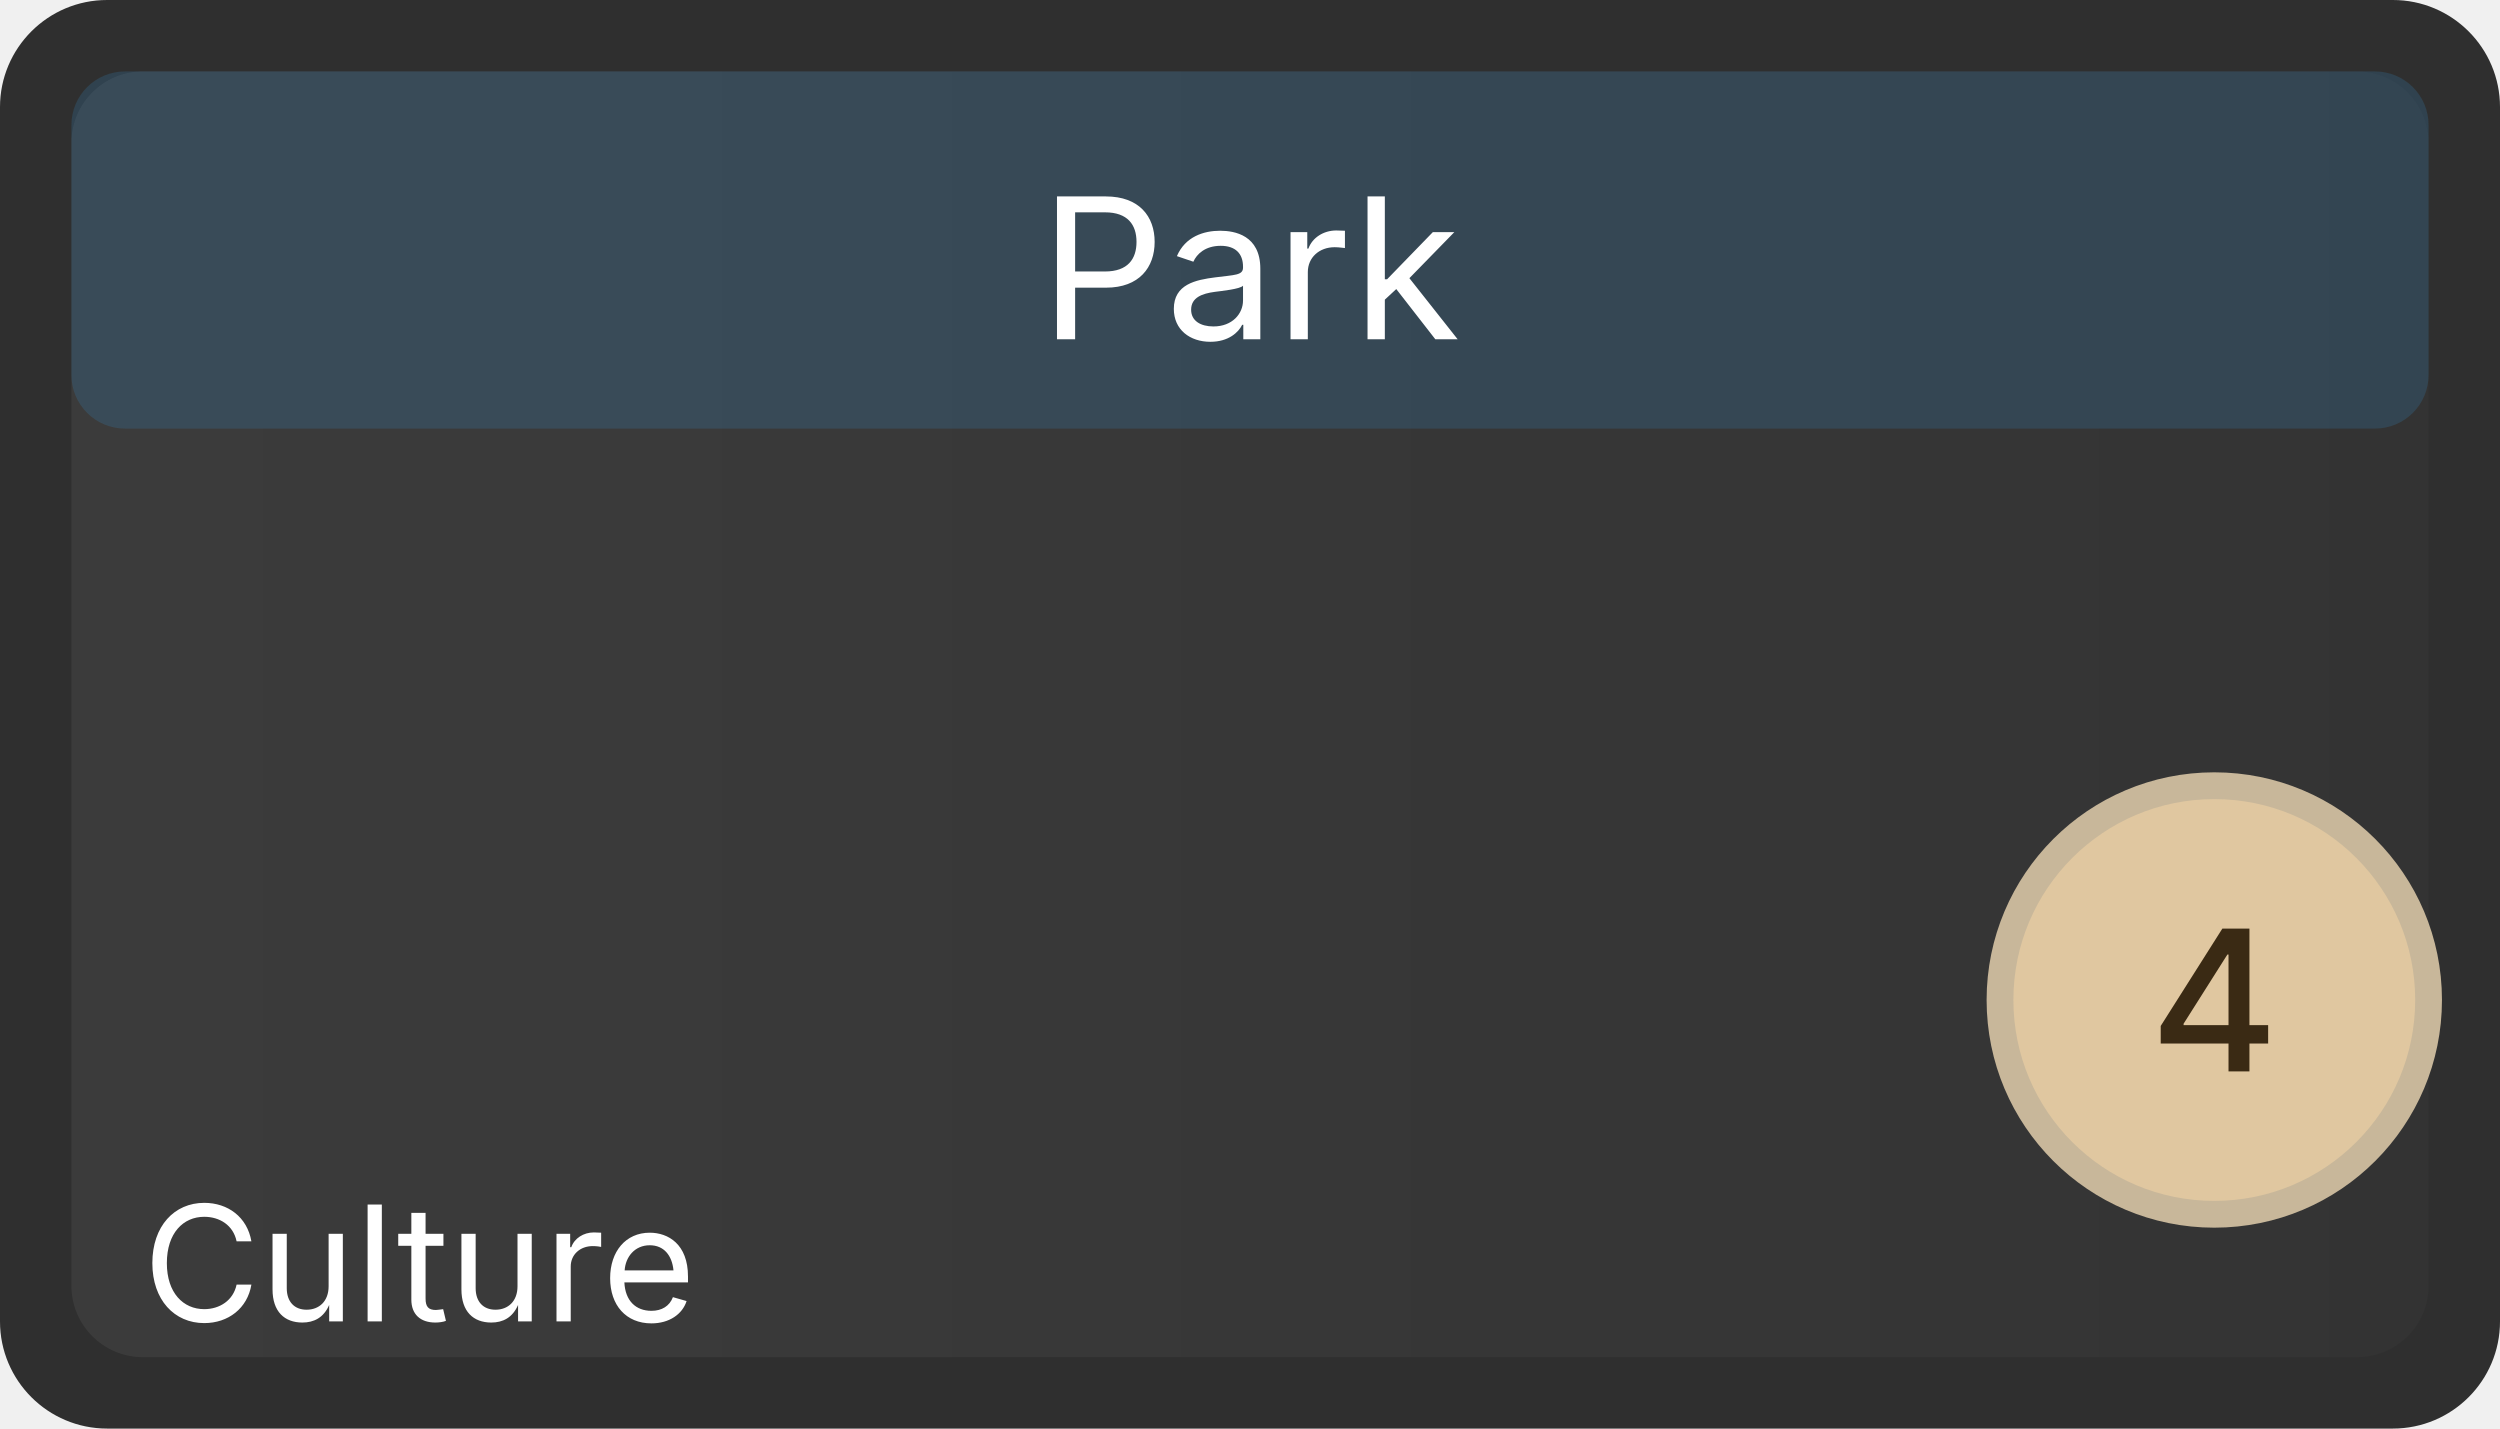
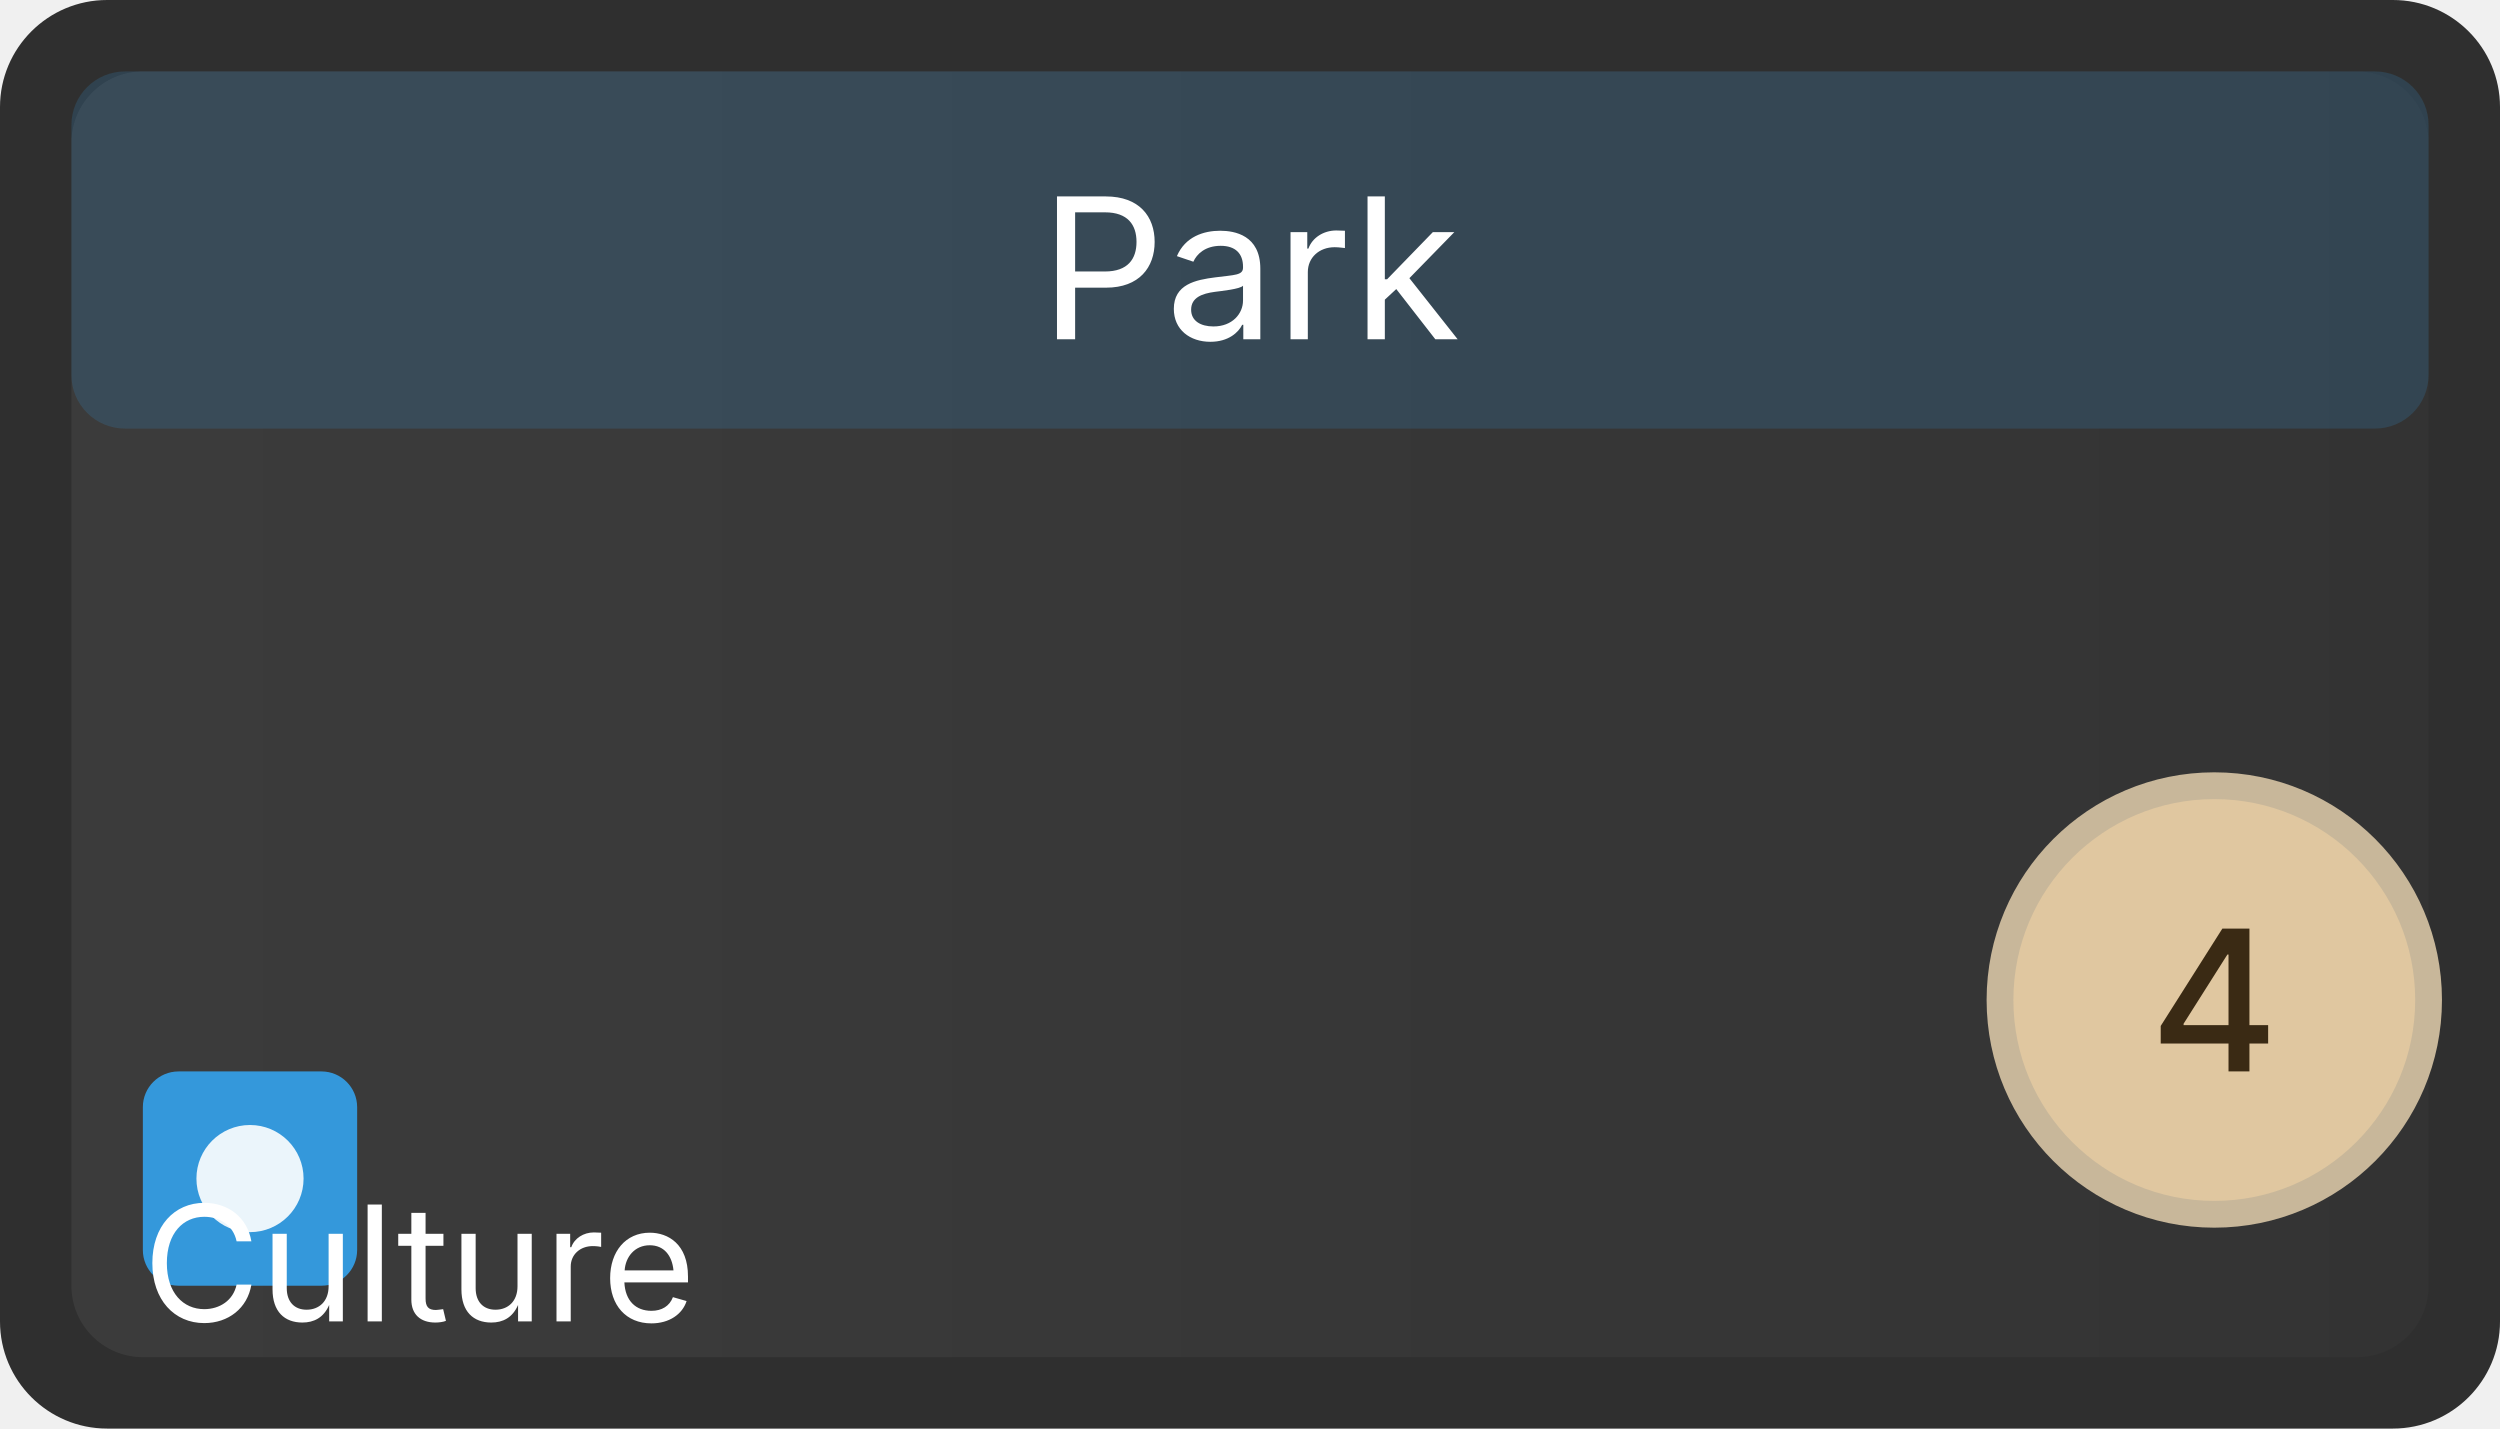
<svg xmlns="http://www.w3.org/2000/svg" width="140" height="80" viewBox="0 0 140 80" role="img" aria-label="Park">
  <defs>
    <linearGradient id="g-biz-park" x1="0" x2="1">
      <stop offset="0" stop-color="#ffffff" stop-opacity="0.06" />
      <stop offset="1" stop-color="#ffffff" stop-opacity="0.02" />
    </linearGradient>
  </defs>
  <rect x="0" y="0" width="140" height="80" rx="6" ry="6" fill="#2f2f2f" />
  <rect x="4" y="4" width="132" height="72" rx="4" ry="4" fill="url(#g-biz-park)" />
  <rect x="4" y="4" width="132" height="20" rx="3" ry="3" fill="#3498DB" opacity="0.18" />
  <text x="70" y="19" font-family="Inter, Segoe UI, Arial, sans-serif" font-size="11" fill="#ffffff" font-weight="400" text-anchor="middle">Park</text>
  <circle cx="124" cy="56" r="12" fill="#e0c7a0" stroke="#c8b79a" stroke-width="1.5" />
  <text x="124" y="60" font-family="Inter, Segoe UI, Arial, sans-serif" font-size="11" fill="#3a2a14" text-anchor="middle" font-weight="500">4</text>
+   <g class="ms-synergy-icon" aria-hidden="false" transform="translate(6, 58)">
+     <svg width="16" height="16" viewBox="0 0 16 16" role="img" aria-label="Culture icon">
+       <rect x="2" y="2" width="12" height="12" rx="2" fill="#3498DB" />
+       <circle cx="8" cy="8" r="3" fill="#fff" opacity="0.9" />
+     </svg>
+   </g>
  <text x="8" y="74" font-family="Inter, Segoe UI, Arial, sans-serif" font-size="9" fill="#ffffff" font-weight="400">Culture</text>
</svg>
